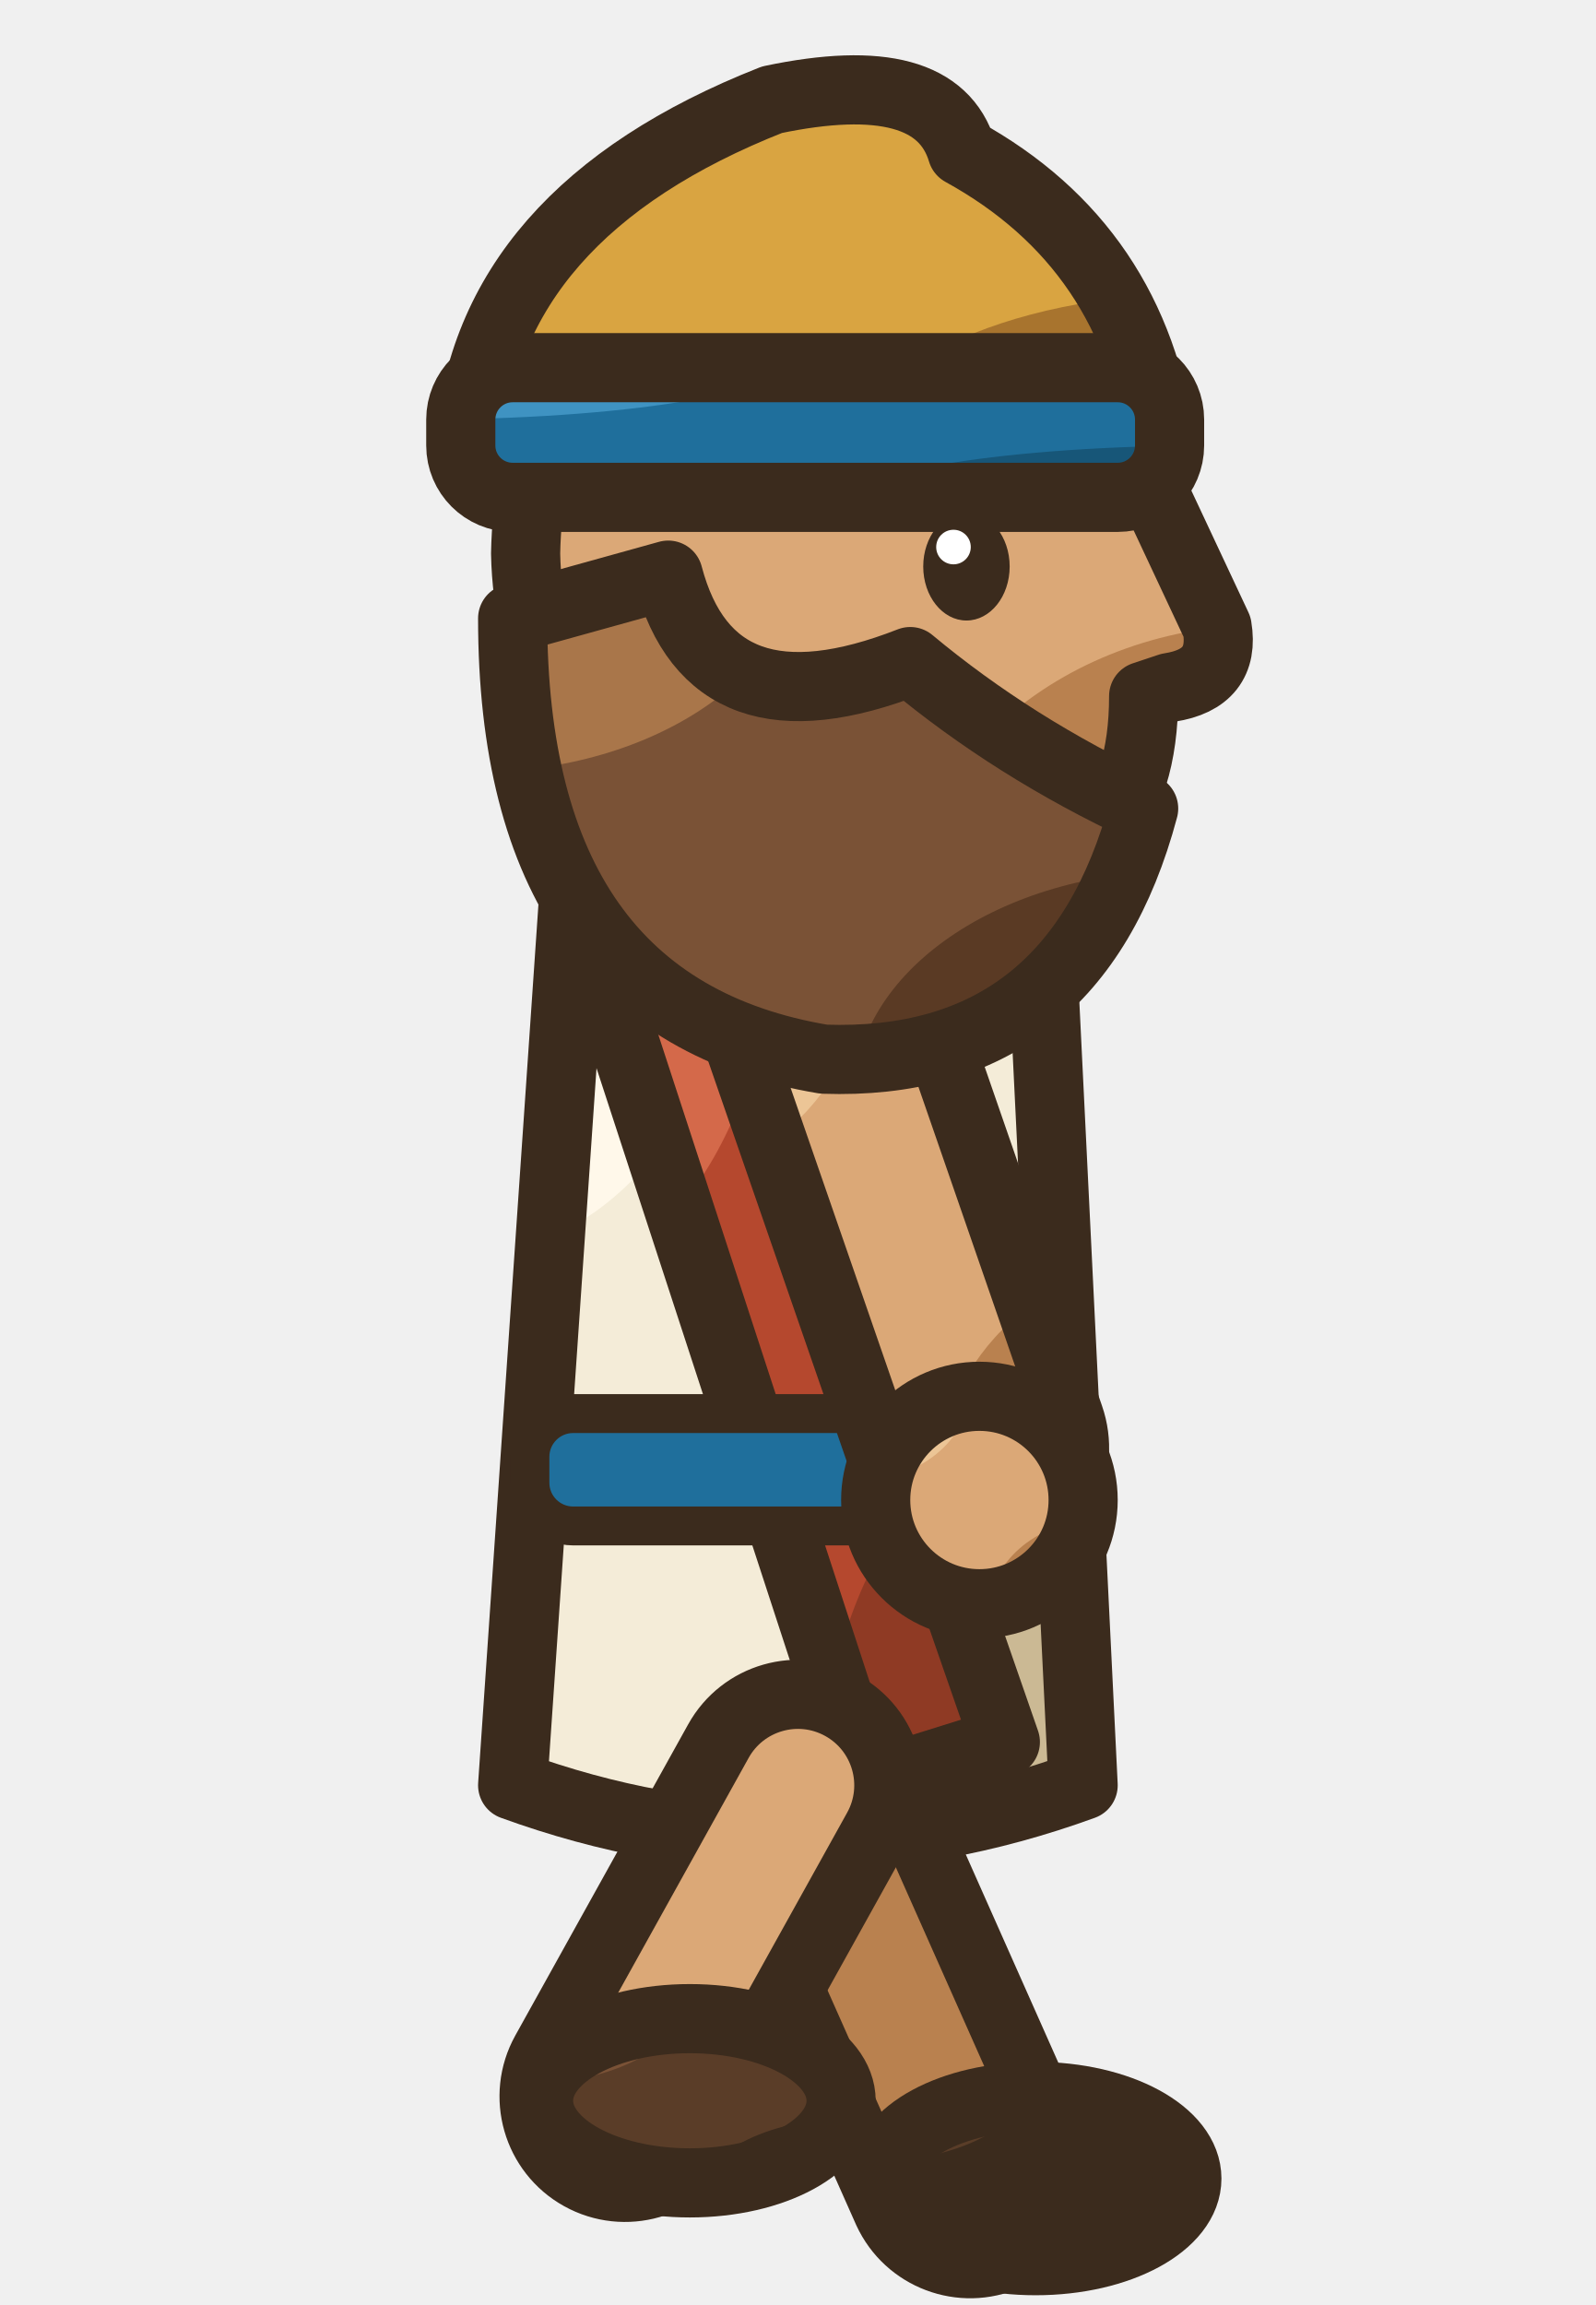
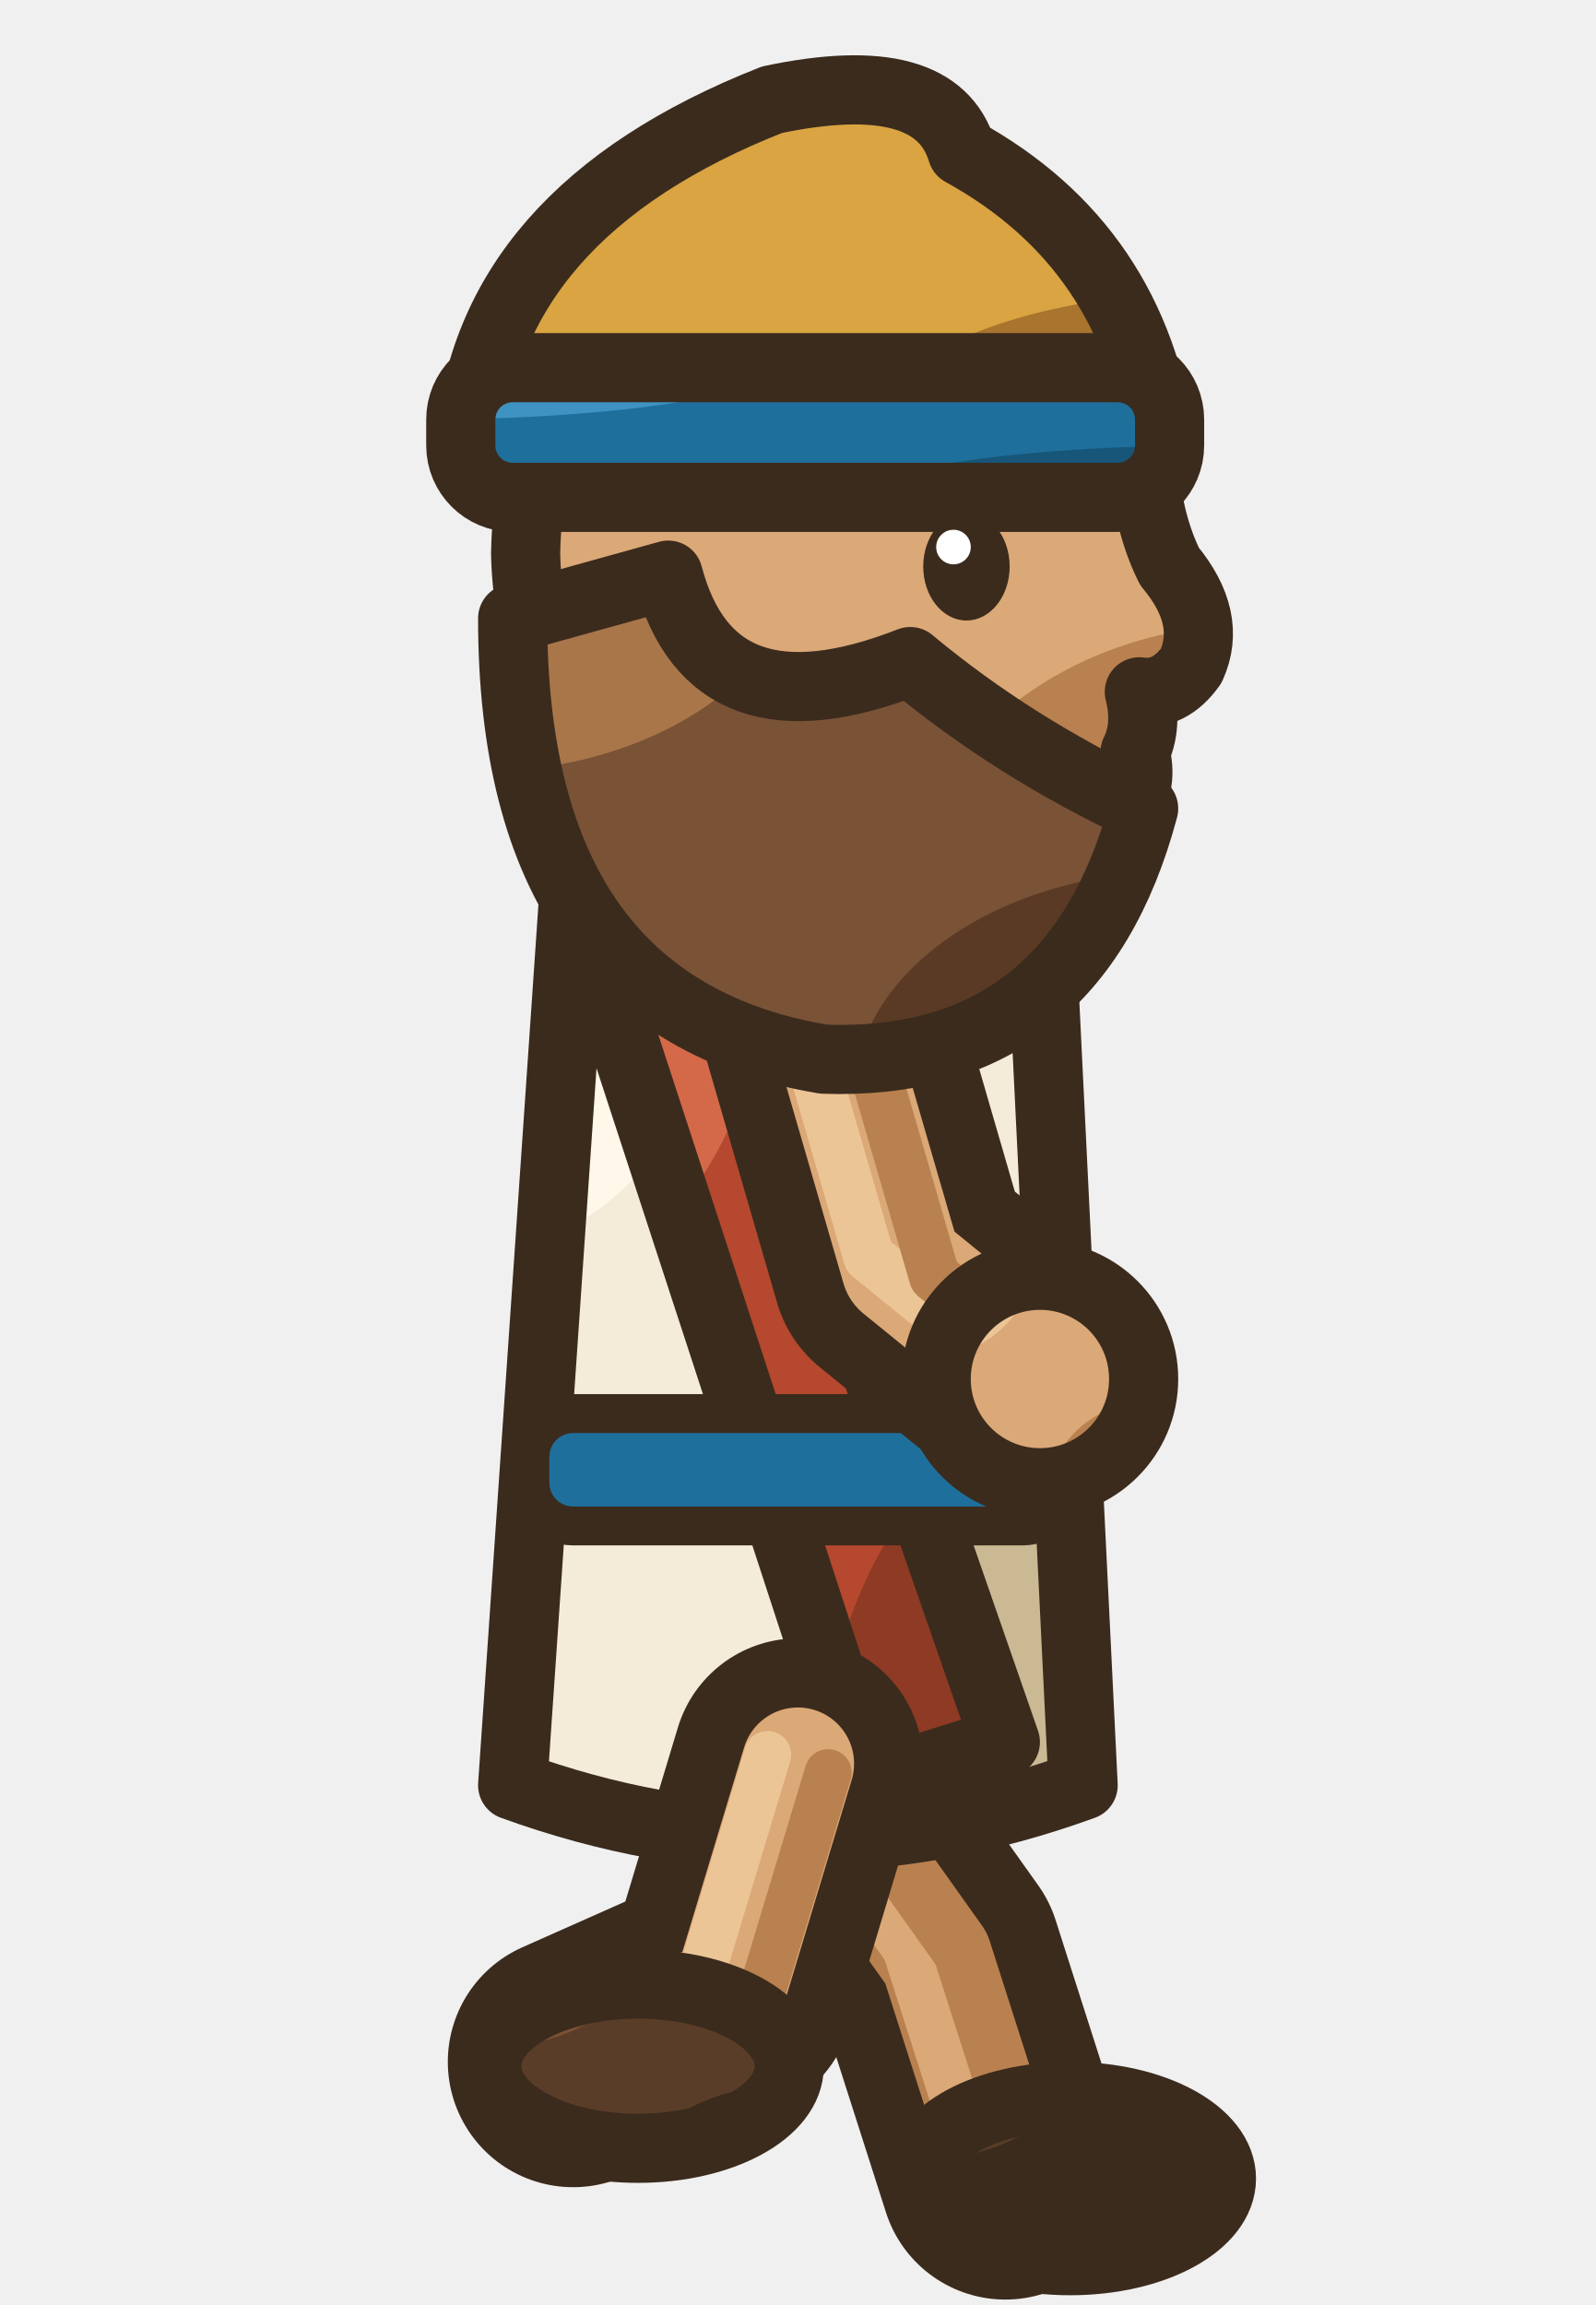
<svg xmlns="http://www.w3.org/2000/svg" width="108" height="156" viewBox="-18 -51 36 52">
  <g transform="scale(0.975)" stroke-linejoin="round" stroke-linecap="round">
-     <clipPath id="c609">
-       <path d="M-1.48 -29.92 L-5.08 -19.52 A2.2 2.2 0 0 0 -0.92 -18.08 L2.68 -28.48 A2.2 2.2 0 0 0 -1.48 -29.92 Z" />
+     <path d="M0.6 -29.2 L-1.2 -22.8 L-3.6 -18.2" fill="none" stroke="#3b2b1d" stroke-width="6" />
+     <path d="M0.6 -29.2 L-1.2 -22.8 L-3.6 -18.2" fill="none" stroke="#b9814f" stroke-width="2.8" />
+     <path d="M-0.16 -29.43 L-1.96 -23.03 L-4.36 -18.43" fill="none" stroke="#dba877" stroke-width="1.18" />
+     <path d="M1.36 -28.97 L-0.44 -22.57 L-2.84 -17.97" fill="none" stroke="#b9814f" stroke-width="1.18" />
+     <clipPath id="c539">
+       <ellipse cx="-3.6" cy="-18.2" rx="2.4" ry="2.4" />
    </clipPath>
-     <path d="M-1.48 -29.92 L-5.08 -19.52 A2.2 2.2 0 0 0 -0.92 -18.08 L2.68 -28.48 A2.2 2.2 0 0 0 -1.48 -29.92 Z" fill="#b9814f" />
-     <g clip-path="url(#c609)" stroke="none">
-       <ellipse cx="-5.68" cy="-32.29" rx="4.16" ry="6.81" fill="#dba877" />
-       <ellipse cx="3.28" cy="-15.71" rx="4.16" ry="6.81" fill="#b9814f" />
+     <ellipse cx="-3.6" cy="-18.2" rx="2.4" ry="2.4" fill="#b9814f" />
+     <g clip-path="url(#c539)" stroke="none">
+       <ellipse cx="-6.29" cy="-20.89" rx="2.5" ry="2.21" fill="#dba877" />
+       <ellipse cx="-0.91" cy="-15.51" rx="2.5" ry="2.21" fill="#b9814f" />
    </g>
-     <path d="M-1.48 -29.92 L-5.08 -19.52 A2.2 2.2 0 0 0 -0.92 -18.08 L2.68 -28.48 A2.2 2.2 0 0 0 -1.48 -29.92 Z" fill="none" stroke="#3b2b1d" stroke-width="1.6" />
-     <clipPath id="c610">
-       <ellipse cx="-3" cy="-17.6" rx="2.4" ry="2.4" />
+     <ellipse cx="-3.6" cy="-18.2" rx="2.4" ry="2.4" fill="none" stroke="#3b2b1d" stroke-width="1.6" />
+     <path d="M0 -11.5 L3.2 -7 L4.8 -2" fill="none" stroke="#3b2b1d" stroke-width="5.8" />
+     <path d="M0 -11.5 L3.2 -7 L4.8 -2" fill="none" stroke="#b9814f" stroke-width="2.6" />
+     <path d="M-0.7 -11.71 L2.5 -7.21 L4.1 -2.21" fill="none" stroke="#dba877" stroke-width="1.09" />
+     <path d="M0.7 -11.29 L3.9 -6.79 L5.5 -1.79" fill="none" stroke="#b9814f" stroke-width="1.09" />
+     <clipPath id="c537">
+       <ellipse cx="6.3" cy="-1.9" rx="3.5" ry="1.9" />
    </clipPath>
-     <ellipse cx="-3" cy="-17.6" rx="2.4" ry="2.4" fill="#b9814f" />
-     <g clip-path="url(#c610)" stroke="none">
-       <ellipse cx="-5.69" cy="-20.29" rx="2.5" ry="2.21" fill="#dba877" />
-       <ellipse cx="-0.31" cy="-14.91" rx="2.5" ry="2.21" fill="#b9814f" />
+     <ellipse cx="6.3" cy="-1.9" rx="3.5" ry="1.9" fill="#3b2b1d" />
+     <g clip-path="url(#c537)" stroke="none">
+       <ellipse cx="2.38" cy="-4.03" rx="3.64" ry="1.75" fill="#5a3d28" />
+       <ellipse cx="10.22" cy="0.23" rx="3.64" ry="1.75" fill="#3b2b1d" />
    </g>
-     <ellipse cx="-3" cy="-17.6" rx="2.4" ry="2.4" fill="none" stroke="#3b2b1d" stroke-width="1.6" />
-     <clipPath id="c605">
-       <path d="M-1.92 -10.15 L2.08 -1.15 A2.1 2.1 0 0 0 5.92 -2.85 L1.92 -11.85 A2.1 2.1 0 0 0 -1.92 -10.15 Z" />
-     </clipPath>
-     <path d="M-1.92 -10.15 L2.08 -1.15 A2.1 2.1 0 0 0 5.92 -2.85 L1.92 -11.85 A2.1 2.1 0 0 0 -1.92 -10.15 Z" fill="#b9814f" />
-     <g clip-path="url(#c605)" stroke="none">
-       <ellipse cx="-2.59" cy="-13.89" rx="4.26" ry="6.07" fill="#dba877" />
-       <ellipse cx="6.59" cy="0.89" rx="4.26" ry="6.07" fill="#b9814f" />
-     </g>
-     <path d="M-1.92 -10.15 L2.08 -1.15 A2.1 2.1 0 0 0 5.92 -2.85 L1.92 -11.85 A2.1 2.1 0 0 0 -1.92 -10.15 Z" fill="none" stroke="#3b2b1d" stroke-width="1.6" />
-     <clipPath id="c606">
-       <ellipse cx="5.5" cy="-1.9" rx="3.5" ry="1.9" />
-     </clipPath>
-     <ellipse cx="5.5" cy="-1.9" rx="3.5" ry="1.9" fill="#3b2b1d" />
-     <g clip-path="url(#c606)" stroke="none">
-       <ellipse cx="1.58" cy="-4.03" rx="3.64" ry="1.75" fill="#5a3d28" />
-       <ellipse cx="9.42" cy="0.23" rx="3.64" ry="1.75" fill="#3b2b1d" />
-     </g>
-     <ellipse cx="5.5" cy="-1.9" rx="3.5" ry="1.9" fill="none" stroke="#3b2b1d" stroke-width="1.6" />
-     <clipPath id="c611">
+     <ellipse cx="6.3" cy="-1.9" rx="3.5" ry="1.9" fill="none" stroke="#3b2b1d" stroke-width="1.6" />
+     <clipPath id="c540">
      <path d="M-5.2 -31.4 Q0 -33.2 5.6 -31.4 L6.6 -11 Q0 -8.6 -6.6 -11 Z" />
    </clipPath>
    <path d="M-5.2 -31.4 Q0 -33.2 5.6 -31.4 L6.6 -11 Q0 -8.6 -6.6 -11 Z" fill="#f4ecd8" />
-     <g clip-path="url(#c611)" stroke="none">
+     <g clip-path="url(#c540)" stroke="none">
      <ellipse cx="-7.39" cy="-34.68" rx="6.86" ry="11.32" fill="#fff8ea" />
      <ellipse cx="7.39" cy="-7.12" rx="6.86" ry="11.32" fill="#cbb994" />
    </g>
    <path d="M-5.2 -31.4 Q0 -33.2 5.6 -31.4 L6.6 -11 Q0 -8.6 -6.6 -11 Z" fill="none" stroke="#3b2b1d" stroke-width="1.6" />
-     <clipPath id="c612">
+     <clipPath id="c541">
      <path d="M-4.8 -30.6 L-1.8 -31 L4.8 -12 L1.6 -11 Z" />
    </clipPath>
    <path d="M-4.8 -30.6 L-1.8 -31 L4.8 -12 L1.6 -11 Z" fill="#b5482e" />
-     <g clip-path="url(#c612)" stroke="none">
+     <g clip-path="url(#c541)" stroke="none">
      <ellipse cx="-5.38" cy="-32.2" rx="4.99" ry="9.2" fill="#d4694a" />
      <ellipse cx="5.38" cy="-9.8" rx="4.99" ry="9.2" fill="#8f3a24" />
    </g>
    <path d="M-4.8 -30.6 L-1.8 -31 L4.8 -12 L1.6 -11 Z" fill="none" stroke="#3b2b1d" stroke-width="1.6" />
    <rect x="-6.2" y="-19.6" width="12.4" height="2.6" rx="1" fill="#1f6f9c" stroke="#3b2b1d" stroke-width="0.9" />
-     <clipPath id="c607">
-       <path d="M-1.84 -12.02 L-5.84 -4.82 A2.1 2.1 0 0 0 -2.16 -2.78 L1.84 -9.98 A2.1 2.1 0 0 0 -1.84 -12.02 Z" />
+     <path d="M0 -11.5 L-1.6 -6.2 L-5.2 -4.6" fill="none" stroke="#3b2b1d" stroke-width="5.8" />
+     <path d="M0 -11.5 L-1.6 -6.2 L-5.2 -4.6" fill="none" stroke="#dba877" stroke-width="2.6" />
+     <path d="M-0.7 -11.71 L-2.3 -6.41 L-5.9 -4.81" fill="none" stroke="#ecc596" stroke-width="1.09" />
+     <path d="M0.7 -11.29 L-0.9 -5.99 L-4.5 -4.39" fill="none" stroke="#b9814f" stroke-width="1.09" />
+     <clipPath id="c538">
+       <ellipse cx="-3.7" cy="-4.5" rx="3.5" ry="1.9" />
    </clipPath>
-     <path d="M-1.84 -12.02 L-5.84 -4.82 A2.1 2.1 0 0 0 -2.16 -2.78 L1.84 -9.98 A2.1 2.1 0 0 0 -1.84 -12.02 Z" fill="#dba877" />
-     <g clip-path="url(#c607)" stroke="none">
-       <ellipse cx="-6.59" cy="-13.78" rx="4.26" ry="5.24" fill="#ecc596" />
-       <ellipse cx="2.59" cy="-1.02" rx="4.26" ry="5.24" fill="#b9814f" />
+     <ellipse cx="-3.7" cy="-4.5" rx="3.5" ry="1.9" fill="#5a3d28" />
+     <g clip-path="url(#c538)" stroke="none">
+       <ellipse cx="-7.62" cy="-6.63" rx="3.64" ry="1.75" fill="#7a5236" />
+       <ellipse cx="0.22" cy="-2.37" rx="3.64" ry="1.75" fill="#3b2b1d" />
    </g>
-     <path d="M-1.84 -12.02 L-5.84 -4.82 A2.1 2.1 0 0 0 -2.16 -2.78 L1.84 -9.98 A2.1 2.1 0 0 0 -1.84 -12.02 Z" fill="none" stroke="#3b2b1d" stroke-width="1.6" />
-     <clipPath id="c608">
-       <ellipse cx="-2.5" cy="-3.7" rx="3.5" ry="1.9" />
+     <ellipse cx="-3.7" cy="-4.5" rx="3.5" ry="1.9" fill="none" stroke="#3b2b1d" stroke-width="1.6" />
+     <path d="M0.6 -29.2 L2.4 -23 L5.6 -20.4" fill="none" stroke="#3b2b1d" stroke-width="6" />
+     <path d="M0.6 -29.2 L2.4 -23 L5.6 -20.4" fill="none" stroke="#dba877" stroke-width="2.8" />
+     <path d="M-0.16 -29.43 L1.64 -23.23 L4.84 -20.63" fill="none" stroke="#ecc596" stroke-width="1.18" />
+     <path d="M1.36 -28.97 L3.16 -22.77 L6.36 -20.17" fill="none" stroke="#b9814f" stroke-width="1.18" />
+     <clipPath id="c542">
+       <ellipse cx="5.6" cy="-20.4" rx="2.4" ry="2.4" />
    </clipPath>
-     <ellipse cx="-2.5" cy="-3.7" rx="3.5" ry="1.9" fill="#5a3d28" />
-     <g clip-path="url(#c608)" stroke="none">
-       <ellipse cx="-6.42" cy="-5.83" rx="3.64" ry="1.75" fill="#7a5236" />
-       <ellipse cx="1.42" cy="-1.57" rx="3.64" ry="1.75" fill="#3b2b1d" />
+     <ellipse cx="5.6" cy="-20.4" rx="2.4" ry="2.4" fill="#dba877" />
+     <g clip-path="url(#c542)" stroke="none">
+       <ellipse cx="2.91" cy="-23.09" rx="2.5" ry="2.21" fill="#ecc596" />
+       <ellipse cx="8.29" cy="-17.71" rx="2.5" ry="2.21" fill="#b9814f" />
    </g>
-     <ellipse cx="-2.5" cy="-3.7" rx="3.5" ry="1.9" fill="none" stroke="#3b2b1d" stroke-width="1.6" />
-     <clipPath id="c613">
-       <path d="M-1.48 -28.48 L2.12 -18.08 A2.2 2.2 0 0 0 6.28 -19.52 L2.68 -29.92 A2.2 2.2 0 0 0 -1.48 -28.48 Z" />
-     </clipPath>
-     <path d="M-1.48 -28.48 L2.12 -18.08 A2.2 2.2 0 0 0 6.28 -19.52 L2.68 -29.92 A2.2 2.2 0 0 0 -1.48 -28.48 Z" fill="#dba877" />
-     <g clip-path="url(#c613)" stroke="none">
-       <ellipse cx="-2.08" cy="-32.29" rx="4.16" ry="6.81" fill="#ecc596" />
-       <ellipse cx="6.88" cy="-15.71" rx="4.16" ry="6.81" fill="#b9814f" />
-     </g>
-     <path d="M-1.48 -28.48 L2.12 -18.08 A2.2 2.2 0 0 0 6.28 -19.52 L2.68 -29.92 A2.2 2.2 0 0 0 -1.48 -28.48 Z" fill="none" stroke="#3b2b1d" stroke-width="1.6" />
-     <clipPath id="c614">
-       <ellipse cx="4.2" cy="-17.6" rx="2.4" ry="2.4" />
-     </clipPath>
-     <ellipse cx="4.2" cy="-17.6" rx="2.4" ry="2.4" fill="#dba877" />
-     <g clip-path="url(#c614)" stroke="none">
-       <ellipse cx="1.51" cy="-20.29" rx="2.5" ry="2.21" fill="#ecc596" />
-       <ellipse cx="6.89" cy="-14.91" rx="2.5" ry="2.21" fill="#b9814f" />
-     </g>
-     <ellipse cx="4.2" cy="-17.6" rx="2.4" ry="2.4" fill="none" stroke="#3b2b1d" stroke-width="1.6" />
-     <clipPath id="c615">
+     <ellipse cx="5.6" cy="-20.4" rx="2.4" ry="2.4" fill="none" stroke="#3b2b1d" stroke-width="1.6" />
+     <clipPath id="c543">
      <ellipse cx="-1.4" cy="-38.4" rx="1.6" ry="2" />
    </clipPath>
    <ellipse cx="-1.4" cy="-38.4" rx="1.6" ry="2" fill="#b9814f" />
-     <g clip-path="url(#c615)" stroke="none">
+     <g clip-path="url(#c543)" stroke="none">
      <ellipse cx="-3.19" cy="-40.64" rx="1.66" ry="1.84" fill="#dba877" />
      <ellipse cx="0.39" cy="-36.16" rx="1.66" ry="1.84" fill="#b9814f" />
    </g>
    <ellipse cx="-1.4" cy="-38.4" rx="1.6" ry="2" fill="none" stroke="#3b2b1d" stroke-width="0.9" />
-     <clipPath id="c616">
-       <path d="M1 -47.1 C5 -47.1 8 -44.5 8.2 -41 L9.7 -37.8 Q9.9 -36.6 8.6 -36.4 L8 -36.2 Q8 -32 4 -31.9 C-2 -31.7 -6.2 -34.5 -6.3 -39.5 C-6.2 -44.5 -3 -47.1 1 -47.1 Z" />
+     <clipPath id="c544">
+       <path d="M1 -47.1 C5 -47.1 7.8 -44.8 8 -41.6 Q8.1 -40.2 8.6 -39.2 Q9.6 -38 9.1 -36.9 Q8.6 -36.2 7.9 -36.3 Q8.1 -35.5 7.8 -34.9 Q8 -34.2 7.6 -33.6 Q7.6 -32.6 6.6 -32.1 Q5.6 -31.7 4.2 -31.8 C-2 -31.7 -6.2 -34.5 -6.3 -39.5 C-6.2 -44.5 -3 -47.1 1 -47.1 Z" />
    </clipPath>
-     <path d="M1 -47.1 C5 -47.1 8 -44.5 8.2 -41 L9.7 -37.8 Q9.9 -36.6 8.6 -36.4 L8 -36.2 Q8 -32 4 -31.9 C-2 -31.7 -6.2 -34.5 -6.3 -39.5 C-6.2 -44.5 -3 -47.1 1 -47.1 Z" fill="#dba877" />
-     <g clip-path="url(#c616)" stroke="none">
-       <ellipse cx="-7.27" cy="-48.02" rx="8.42" ry="7.08" fill="#ecc596" />
-       <ellipse cx="10.87" cy="-30.78" rx="8.42" ry="7.08" fill="#b9814f" />
+     <path d="M1 -47.1 C5 -47.1 7.8 -44.8 8 -41.6 Q8.1 -40.2 8.6 -39.2 Q9.6 -38 9.1 -36.9 Q8.6 -36.2 7.9 -36.3 Q8.1 -35.5 7.8 -34.9 Q8 -34.2 7.6 -33.6 Q7.6 -32.6 6.6 -32.1 Q5.6 -31.7 4.2 -31.8 C-2 -31.7 -6.2 -34.5 -6.3 -39.5 C-6.2 -44.5 -3 -47.1 1 -47.1 Z" fill="#dba877" />
+     <g clip-path="url(#c544)" stroke="none">
+       <ellipse cx="-7.25" cy="-48.02" rx="8.27" ry="7.08" fill="#ecc596" />
+       <ellipse cx="10.55" cy="-30.78" rx="8.27" ry="7.08" fill="#b9814f" />
    </g>
-     <path d="M1 -47.1 C5 -47.1 8 -44.5 8.2 -41 L9.7 -37.8 Q9.9 -36.6 8.6 -36.4 L8 -36.2 Q8 -32 4 -31.9 C-2 -31.7 -6.2 -34.5 -6.3 -39.5 C-6.2 -44.5 -3 -47.1 1 -47.1 Z" fill="none" stroke="#3b2b1d" stroke-width="1.6" />
-     <clipPath id="c617">
+     <path d="M1 -47.1 C5 -47.1 7.8 -44.8 8 -41.6 Q8.1 -40.2 8.6 -39.2 Q9.6 -38 9.1 -36.9 Q8.6 -36.2 7.9 -36.3 Q8.1 -35.5 7.8 -34.9 Q8 -34.2 7.6 -33.6 Q7.6 -32.6 6.6 -32.1 Q5.6 -31.7 4.2 -31.8 C-2 -31.7 -6.2 -34.5 -6.3 -39.5 C-6.2 -44.5 -3 -47.1 1 -47.1 Z" fill="none" stroke="#3b2b1d" stroke-width="1.6" />
+     <clipPath id="c545">
      <path d="M-6.6 -38 Q-6.6 -29 .6 -27.8 Q6.4 -27.6 8 -33.6 Q5 -35 2.6 -37 Q-2 -35.2 -3 -39 Z" />
    </clipPath>
    <path d="M-6.6 -38 Q-6.6 -29 .6 -27.8 Q6.4 -27.6 8 -33.6 Q5 -35 2.6 -37 Q-2 -35.2 -3 -39 Z" fill="#7a5236" />
-     <g clip-path="url(#c617)" stroke="none">
+     <g clip-path="url(#c545)" stroke="none">
      <ellipse cx="-7.48" cy="-39.68" rx="7.59" ry="5.24" fill="#a9764a" />
      <ellipse cx="8.88" cy="-26.92" rx="7.59" ry="5.24" fill="#5a3a24" />
    </g>
    <path d="M-6.6 -38 Q-6.6 -29 .6 -27.8 Q6.4 -27.6 8 -33.6 Q5 -35 2.6 -37 Q-2 -35.2 -3 -39 Z" fill="none" stroke="#3b2b1d" stroke-width="1.6" />
-     <clipPath id="c618">
+     <clipPath id="c546">
      <path d="M-7.6 -42 Q-7.2 -47.4 -0.6 -50 Q3.2 -50.8 3.8 -48.8 Q7.8 -46.6 8.4 -42 Z" />
    </clipPath>
    <path d="M-7.6 -42 Q-7.2 -47.4 -0.6 -50 Q3.2 -50.8 3.8 -48.8 Q7.8 -46.6 8.4 -42 Z" fill="#d9a441" />
-     <g clip-path="url(#c618)" stroke="none">
+     <g clip-path="url(#c546)" stroke="none">
      <ellipse cx="-8.56" cy="-51.33" rx="8.32" ry="4.05" fill="#e6b866" />
      <ellipse cx="9.36" cy="-41.47" rx="8.32" ry="4.05" fill="#a8742e" />
    </g>
    <path d="M-7.6 -42 Q-7.2 -47.4 -0.6 -50 Q3.2 -50.8 3.8 -48.8 Q7.8 -46.6 8.4 -42 Z" fill="none" stroke="#3b2b1d" stroke-width="1.6" />
-     <clipPath id="c619">
+     <clipPath id="c547">
      <rect x="-7.8" y="-43.8" width="16.4" height="3" rx="1.2" />
    </clipPath>
    <rect x="-7.8" y="-43.8" width="16.4" height="3" rx="1.2" fill="#1f6f9c" />
-     <g clip-path="url(#c619)" stroke="none">
+     <g clip-path="url(#c547)" stroke="none">
      <ellipse cx="-8.78" cy="-43.98" rx="8.53" ry="1.38" fill="#3f93c2" />
      <ellipse cx="9.58" cy="-40.62" rx="8.53" ry="1.38" fill="#175678" />
    </g>
    <rect x="-7.8" y="-43.8" width="16.4" height="3" rx="1.2" fill="none" stroke="#3b2b1d" stroke-width="1.6" />
    <ellipse cx="3.9" cy="-39.2" rx="1" ry="1.25" fill="#3b2b1d" />
    <circle cx="3.6" cy="-39.65" r=".4" fill="#fff" />
  </g>
</svg>
